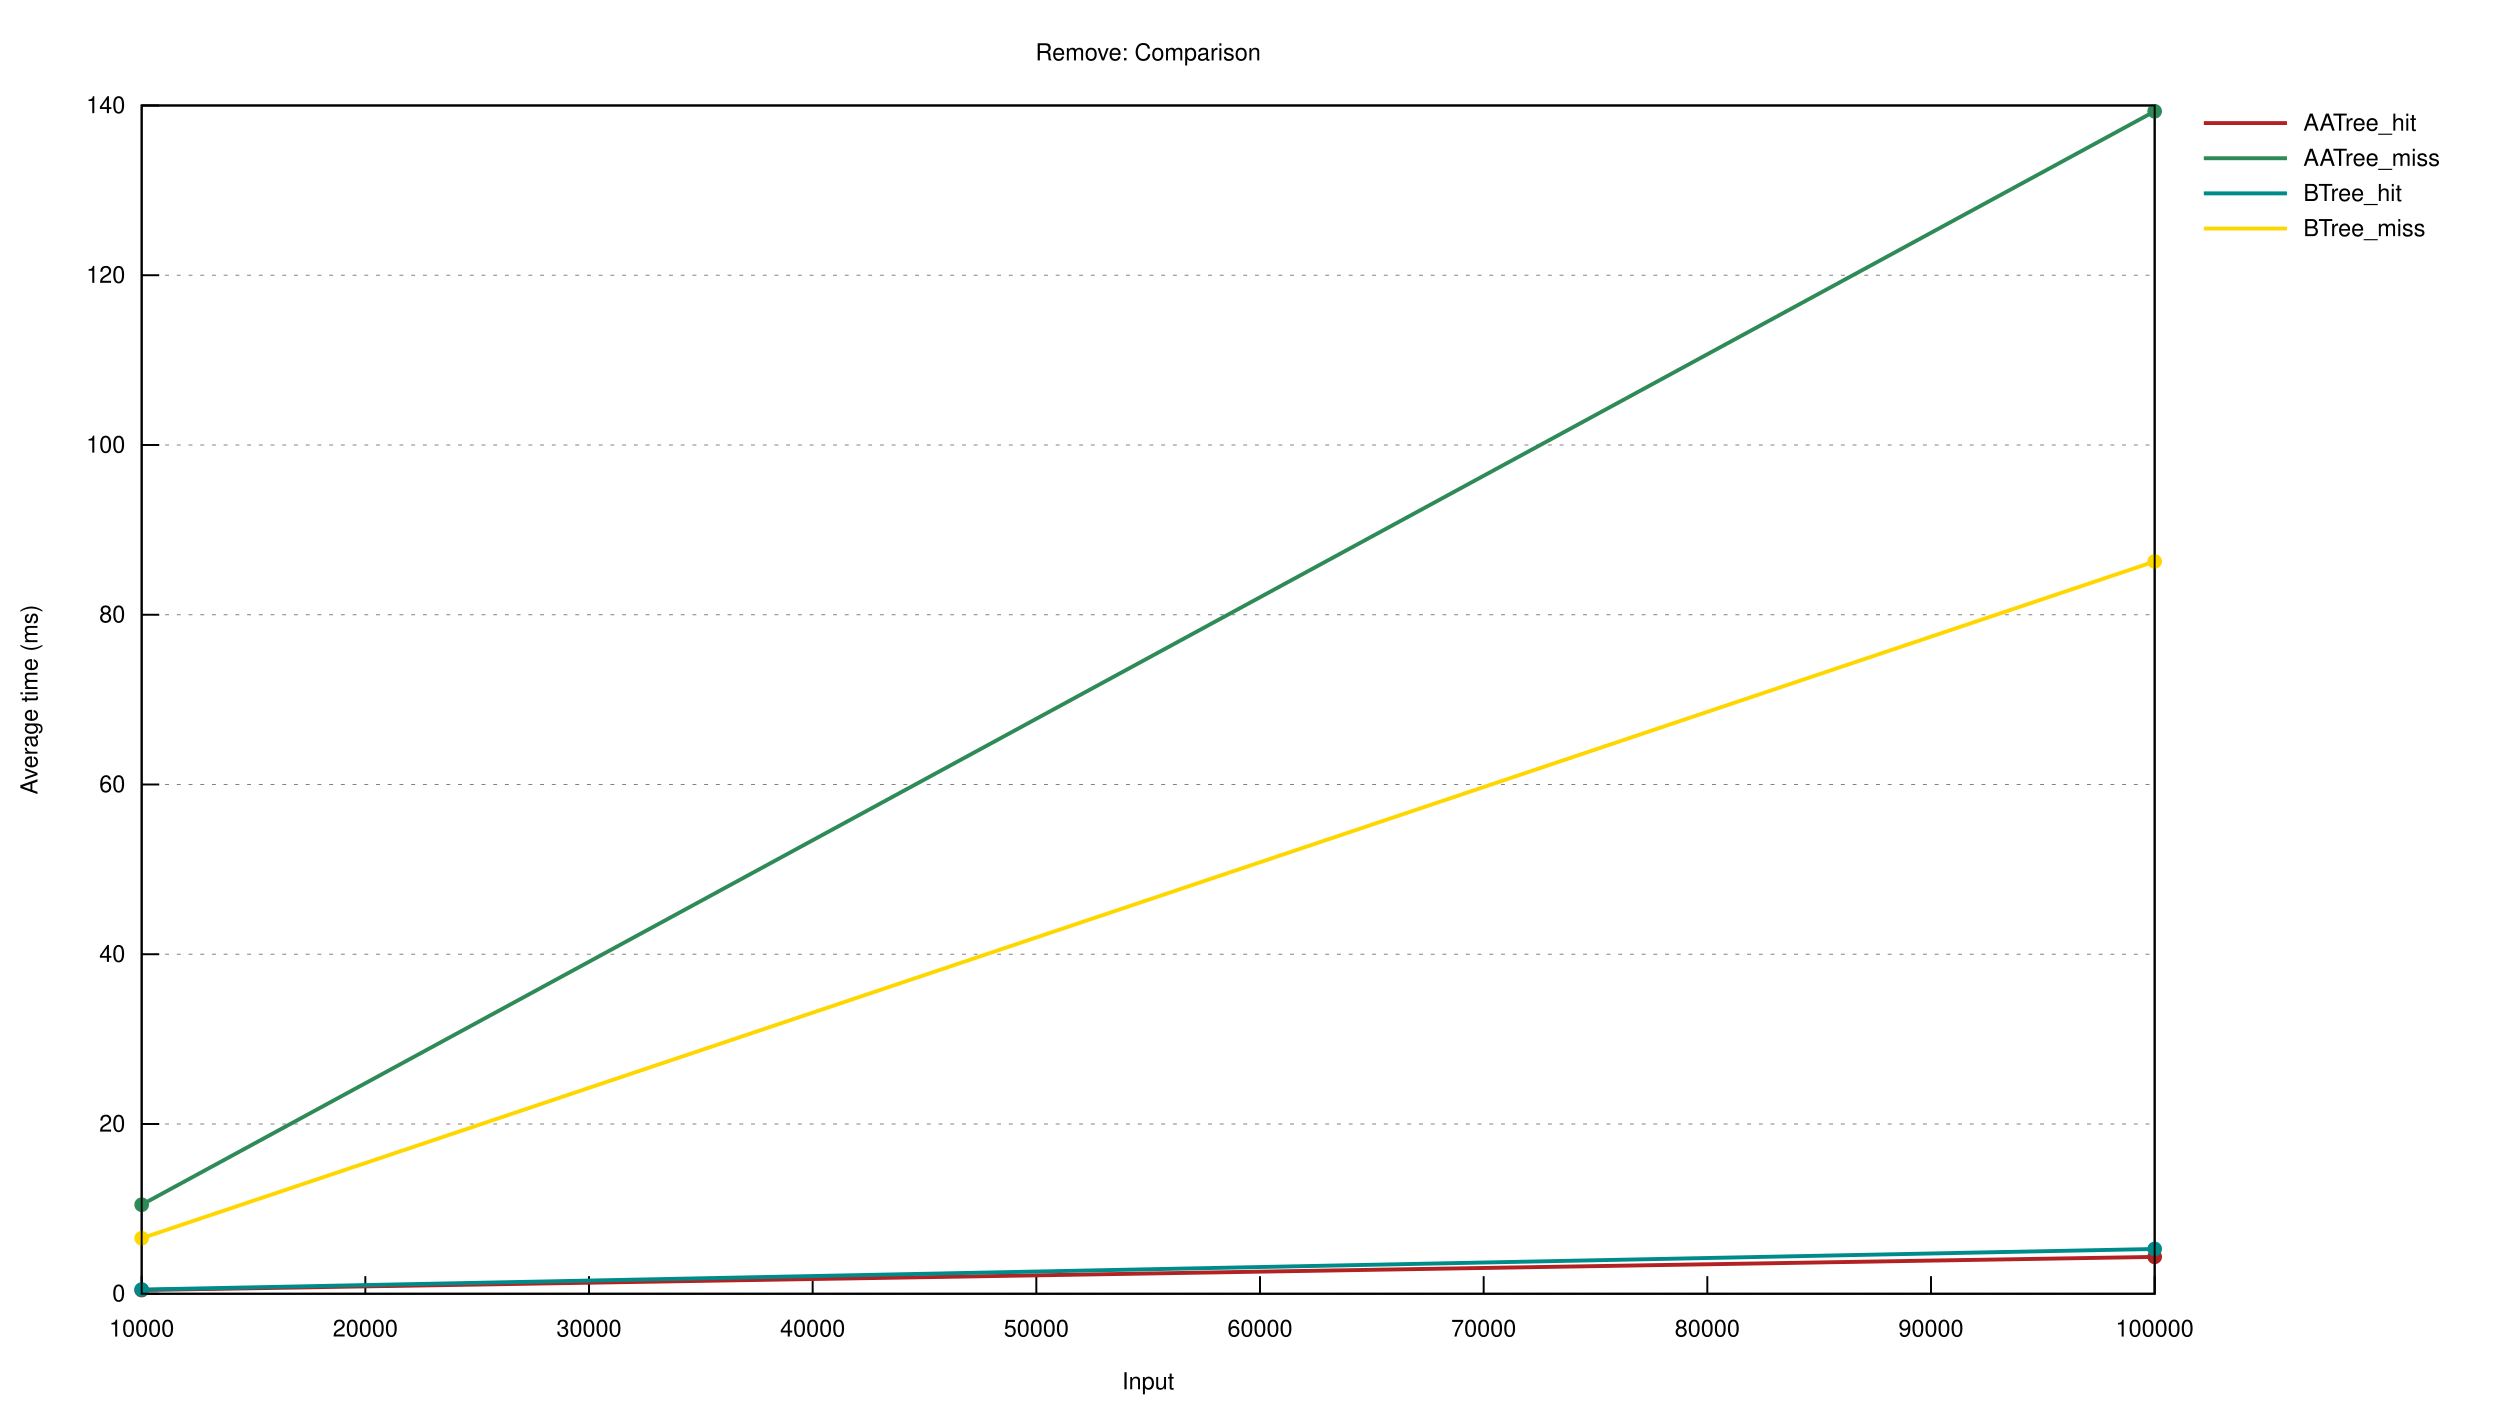
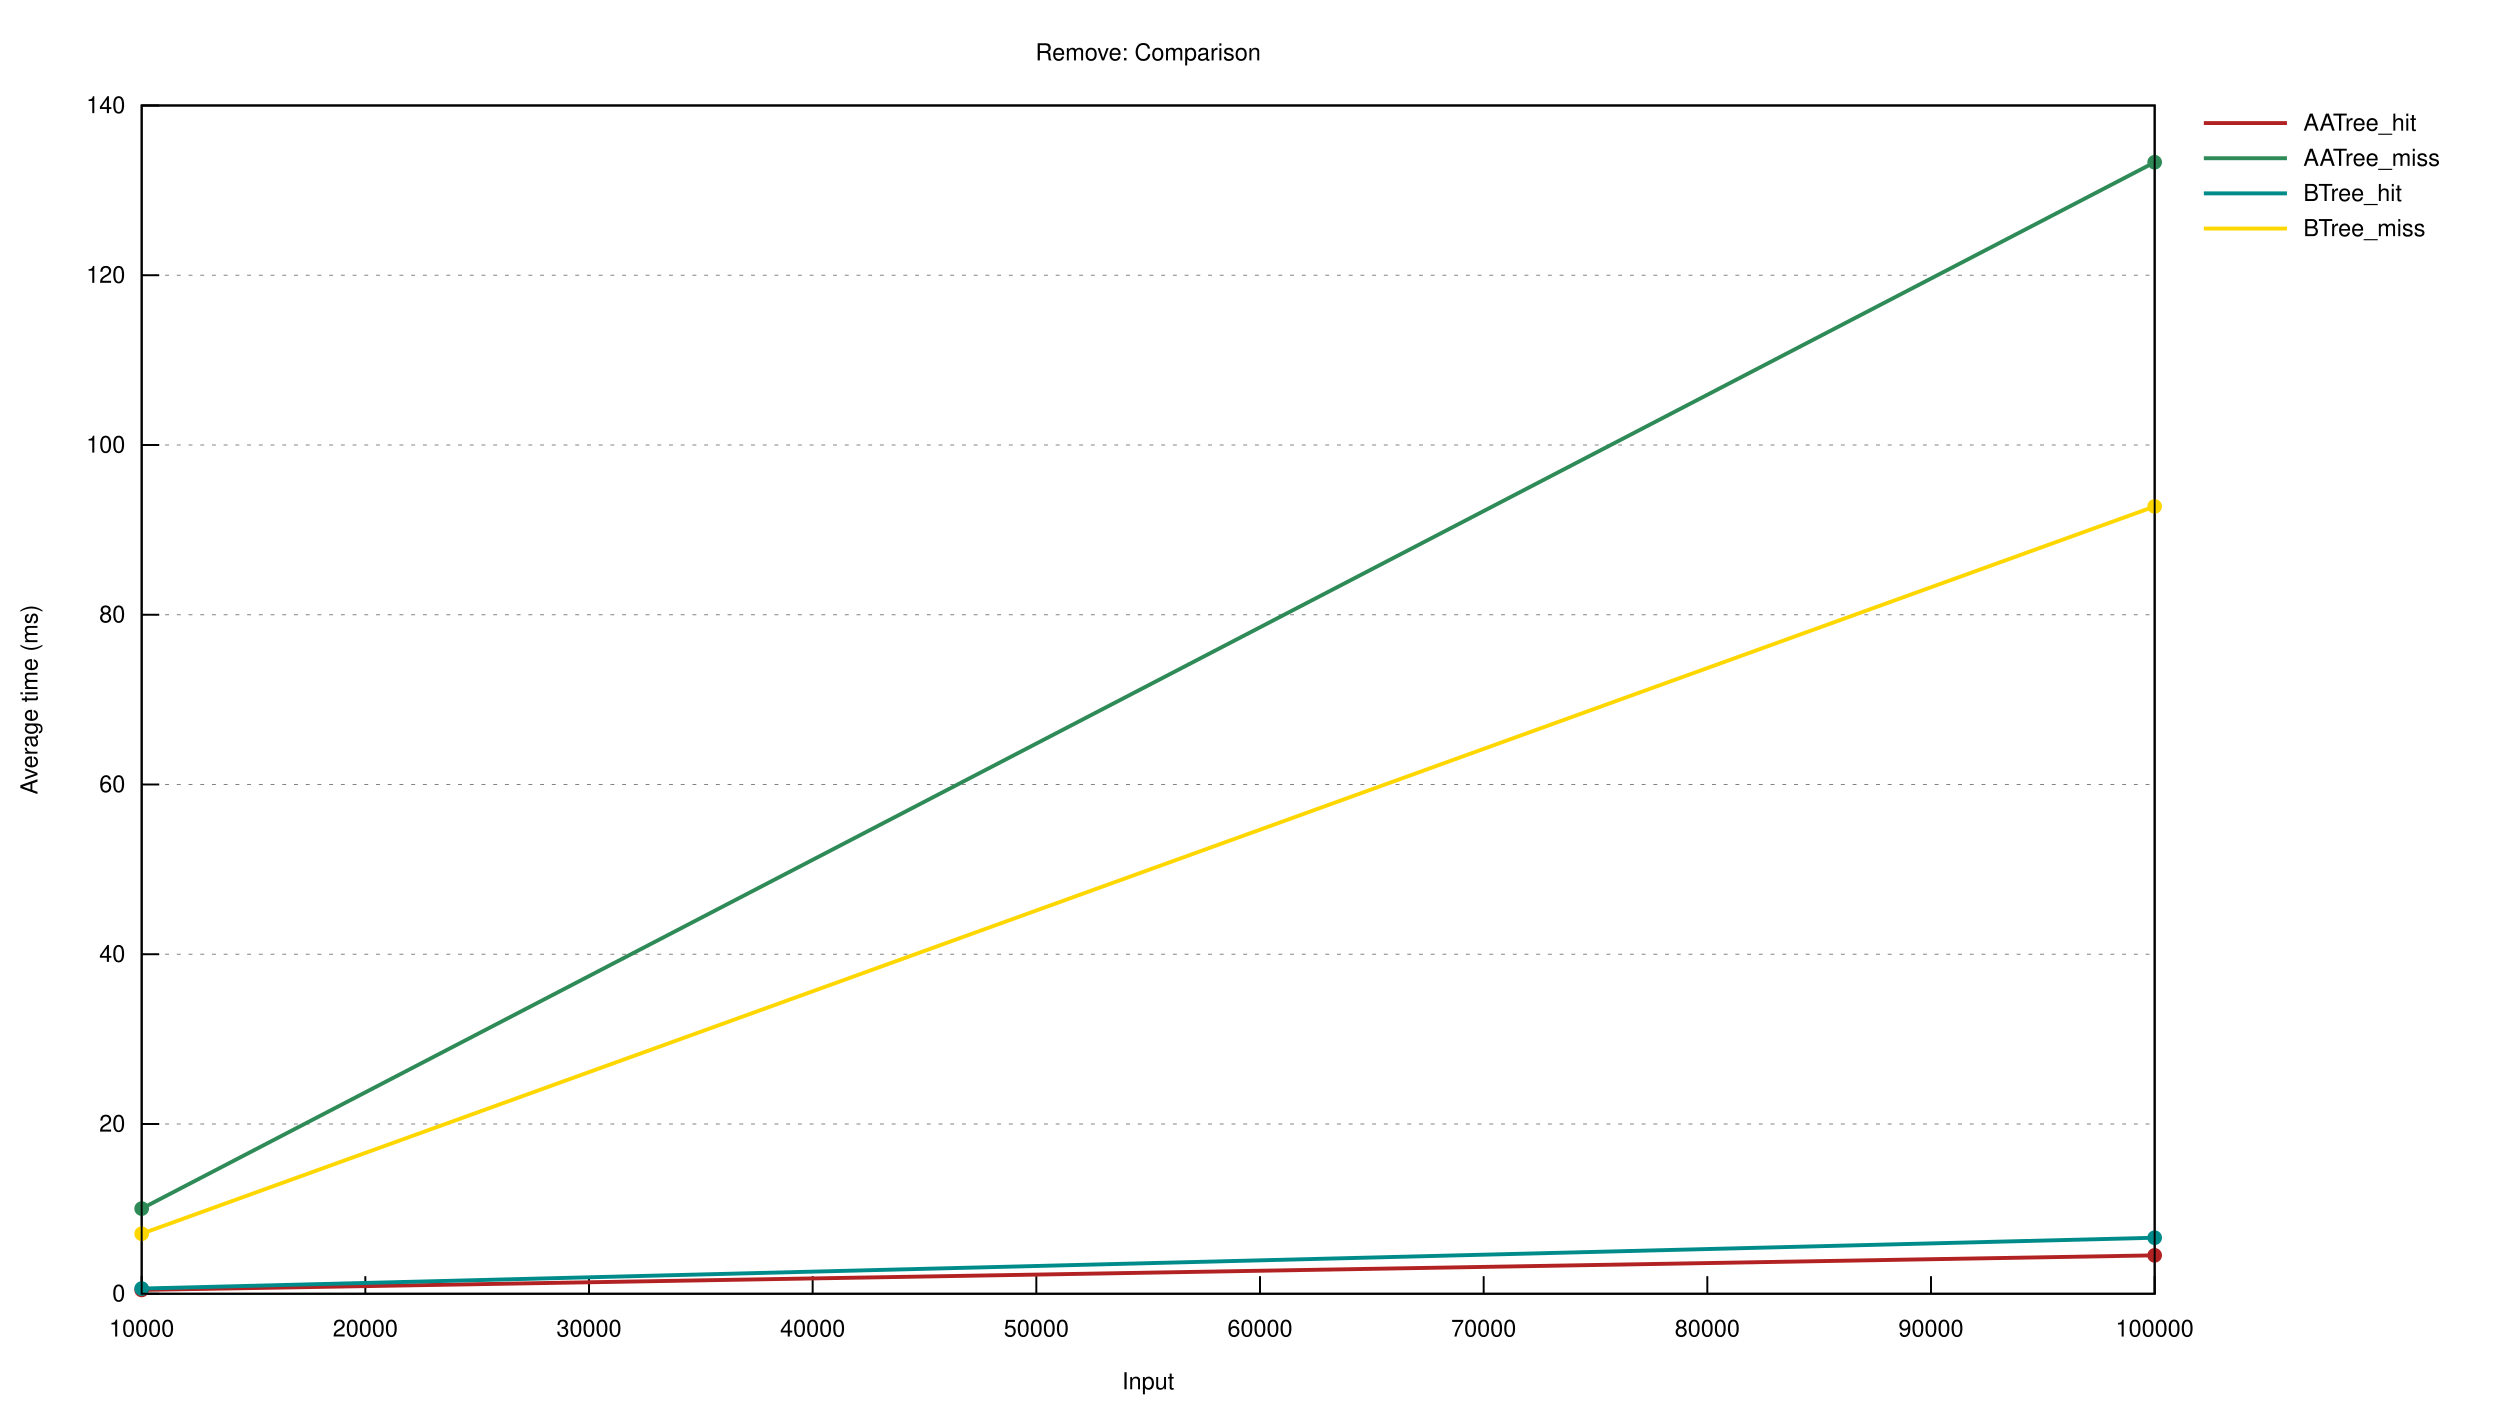
<svg xmlns="http://www.w3.org/2000/svg" xmlns:xlink="http://www.w3.org/1999/xlink" viewBox="0 0 1280 720">
  <g id="gnuplot_canvas">
    <rect x="0" y="0" width="1280" height="720" fill="none" />
    <defs>
      <circle id="gpDot" r="0.5" stroke-width="0.5" stroke="currentColor" />
      <path id="gpPt0" stroke-width="0.222" stroke="currentColor" d="M-1,0 h2 M0,-1 v2" />
      <path id="gpPt1" stroke-width="0.222" stroke="currentColor" d="M-1,-1 L1,1 M1,-1 L-1,1" />
      <path id="gpPt2" stroke-width="0.222" stroke="currentColor" d="M-1,0 L1,0 M0,-1 L0,1 M-1,-1 L1,1 M-1,1 L1,-1" />
      <rect id="gpPt3" stroke-width="0.222" stroke="currentColor" x="-1" y="-1" width="2" height="2" />
      <rect id="gpPt4" stroke-width="0.222" stroke="currentColor" fill="currentColor" x="-1" y="-1" width="2" height="2" />
      <circle id="gpPt5" stroke-width="0.222" stroke="currentColor" cx="0" cy="0" r="1" />
      <use xlink:href="#gpPt5" id="gpPt6" fill="currentColor" stroke="none" />
      <path id="gpPt7" stroke-width="0.222" stroke="currentColor" d="M0,-1.33 L-1.33,0.67 L1.33,0.67 z" />
      <use xlink:href="#gpPt7" id="gpPt8" fill="currentColor" stroke="none" />
      <use xlink:href="#gpPt7" id="gpPt9" stroke="currentColor" transform="rotate(180)" />
      <use xlink:href="#gpPt9" id="gpPt10" fill="currentColor" stroke="none" />
      <use xlink:href="#gpPt3" id="gpPt11" stroke="currentColor" transform="rotate(45)" />
      <use xlink:href="#gpPt11" id="gpPt12" fill="currentColor" stroke="none" />
      <path id="gpPt13" stroke-width="0.222" stroke="currentColor" d="M0,1.330 L1.265,0.411 L0.782,-1.067 L-0.782,-1.076 L-1.265,0.411 z" />
      <use xlink:href="#gpPt13" id="gpPt14" fill="currentColor" stroke="none" />
      <filter id="textbox" filterUnits="objectBoundingBox" x="0" y="0" height="1" width="1">
        <feFlood flood-color="white" flood-opacity="1" result="bgnd" />
        <feComposite in="SourceGraphic" in2="bgnd" operator="atop" />
      </filter>
      <filter id="greybox" filterUnits="objectBoundingBox" x="0" y="0" height="1" width="1">
        <feFlood flood-color="lightgrey" flood-opacity="1" result="grey" />
        <feComposite in="SourceGraphic" in2="grey" operator="atop" />
      </filter>
    </defs>
    <g fill="none" color="white" stroke="currentColor" stroke-width="1.00" stroke-linecap="butt" stroke-linejoin="miter">
</g>
    <g fill="none" color="black" stroke="currentColor" stroke-width="1.00" stroke-linecap="butt" stroke-linejoin="miter">
</g>
    <g fill="none" color="black" stroke="black" stroke-width="0.50" stroke-linecap="butt" stroke-linejoin="miter">
</g>
    <g fill="none" color="gray" stroke="currentColor" stroke-width="0.50" stroke-linecap="butt" stroke-linejoin="miter">
      <path stroke="gray" stroke-dasharray="2,4" class="gridline" d="M72.53,662.40 L1103.19,662.40  " />
    </g>
    <g fill="none" color="gray" stroke="gray" stroke-width="1.00" stroke-linecap="butt" stroke-linejoin="miter">
</g>
    <g fill="none" color="black" stroke="currentColor" stroke-width="1.00" stroke-linecap="butt" stroke-linejoin="miter">
      <path stroke="black" d="M72.53,662.40 L81.53,662.40  " />
      <g transform="translate(64.14,666.30)" stroke="none" fill="black" font-family="Helvetica" font-size="12.00" text-anchor="end">
        <text>
          <tspan font-family="Helvetica"> 0</tspan>
        </text>
      </g>
    </g>
    <g fill="none" color="black" stroke="currentColor" stroke-width="1.00" stroke-linecap="butt" stroke-linejoin="miter">
</g>
    <g fill="none" color="black" stroke="black" stroke-width="0.50" stroke-linecap="butt" stroke-linejoin="miter">
</g>
    <g fill="none" color="gray" stroke="currentColor" stroke-width="0.50" stroke-linecap="butt" stroke-linejoin="miter">
      <path stroke="gray" stroke-dasharray="2,4" class="gridline" d="M72.53,575.49 L1103.19,575.49  " />
    </g>
    <g fill="none" color="gray" stroke="gray" stroke-width="1.00" stroke-linecap="butt" stroke-linejoin="miter">
</g>
    <g fill="none" color="black" stroke="currentColor" stroke-width="1.00" stroke-linecap="butt" stroke-linejoin="miter">
      <path stroke="black" d="M72.53,575.49 L81.53,575.49  " />
      <g transform="translate(64.14,579.39)" stroke="none" fill="black" font-family="Helvetica" font-size="12.00" text-anchor="end">
        <text>
          <tspan font-family="Helvetica"> 20</tspan>
        </text>
      </g>
    </g>
    <g fill="none" color="black" stroke="currentColor" stroke-width="1.00" stroke-linecap="butt" stroke-linejoin="miter">
</g>
    <g fill="none" color="black" stroke="black" stroke-width="0.50" stroke-linecap="butt" stroke-linejoin="miter">
</g>
    <g fill="none" color="gray" stroke="currentColor" stroke-width="0.50" stroke-linecap="butt" stroke-linejoin="miter">
      <path stroke="gray" stroke-dasharray="2,4" class="gridline" d="M72.53,488.57 L1103.19,488.57  " />
    </g>
    <g fill="none" color="gray" stroke="gray" stroke-width="1.00" stroke-linecap="butt" stroke-linejoin="miter">
</g>
    <g fill="none" color="black" stroke="currentColor" stroke-width="1.00" stroke-linecap="butt" stroke-linejoin="miter">
      <path stroke="black" d="M72.53,488.57 L81.53,488.57  " />
      <g transform="translate(64.14,492.47)" stroke="none" fill="black" font-family="Helvetica" font-size="12.00" text-anchor="end">
        <text>
          <tspan font-family="Helvetica"> 40</tspan>
        </text>
      </g>
    </g>
    <g fill="none" color="black" stroke="currentColor" stroke-width="1.00" stroke-linecap="butt" stroke-linejoin="miter">
</g>
    <g fill="none" color="black" stroke="black" stroke-width="0.50" stroke-linecap="butt" stroke-linejoin="miter">
</g>
    <g fill="none" color="gray" stroke="currentColor" stroke-width="0.50" stroke-linecap="butt" stroke-linejoin="miter">
      <path stroke="gray" stroke-dasharray="2,4" class="gridline" d="M72.53,401.66 L1103.19,401.66  " />
    </g>
    <g fill="none" color="gray" stroke="gray" stroke-width="1.00" stroke-linecap="butt" stroke-linejoin="miter">
</g>
    <g fill="none" color="black" stroke="currentColor" stroke-width="1.00" stroke-linecap="butt" stroke-linejoin="miter">
      <path stroke="black" d="M72.53,401.66 L81.53,401.66  " />
      <g transform="translate(64.14,405.56)" stroke="none" fill="black" font-family="Helvetica" font-size="12.00" text-anchor="end">
        <text>
          <tspan font-family="Helvetica"> 60</tspan>
        </text>
      </g>
    </g>
    <g fill="none" color="black" stroke="currentColor" stroke-width="1.00" stroke-linecap="butt" stroke-linejoin="miter">
</g>
    <g fill="none" color="black" stroke="black" stroke-width="0.50" stroke-linecap="butt" stroke-linejoin="miter">
</g>
    <g fill="none" color="gray" stroke="currentColor" stroke-width="0.50" stroke-linecap="butt" stroke-linejoin="miter">
      <path stroke="gray" stroke-dasharray="2,4" class="gridline" d="M72.53,314.75 L1103.19,314.75  " />
    </g>
    <g fill="none" color="gray" stroke="gray" stroke-width="1.00" stroke-linecap="butt" stroke-linejoin="miter">
</g>
    <g fill="none" color="black" stroke="currentColor" stroke-width="1.00" stroke-linecap="butt" stroke-linejoin="miter">
      <path stroke="black" d="M72.53,314.75 L81.53,314.75  " />
      <g transform="translate(64.14,318.65)" stroke="none" fill="black" font-family="Helvetica" font-size="12.00" text-anchor="end">
        <text>
          <tspan font-family="Helvetica"> 80</tspan>
        </text>
      </g>
    </g>
    <g fill="none" color="black" stroke="currentColor" stroke-width="1.00" stroke-linecap="butt" stroke-linejoin="miter">
</g>
    <g fill="none" color="black" stroke="black" stroke-width="0.50" stroke-linecap="butt" stroke-linejoin="miter">
</g>
    <g fill="none" color="gray" stroke="currentColor" stroke-width="0.50" stroke-linecap="butt" stroke-linejoin="miter">
      <path stroke="gray" stroke-dasharray="2,4" class="gridline" d="M72.53,227.84 L1103.19,227.84  " />
    </g>
    <g fill="none" color="gray" stroke="gray" stroke-width="1.00" stroke-linecap="butt" stroke-linejoin="miter">
</g>
    <g fill="none" color="black" stroke="currentColor" stroke-width="1.00" stroke-linecap="butt" stroke-linejoin="miter">
      <path stroke="black" d="M72.53,227.84 L81.53,227.84  " />
      <g transform="translate(64.14,231.74)" stroke="none" fill="black" font-family="Helvetica" font-size="12.00" text-anchor="end">
        <text>
          <tspan font-family="Helvetica"> 100</tspan>
        </text>
      </g>
    </g>
    <g fill="none" color="black" stroke="currentColor" stroke-width="1.00" stroke-linecap="butt" stroke-linejoin="miter">
</g>
    <g fill="none" color="black" stroke="black" stroke-width="0.50" stroke-linecap="butt" stroke-linejoin="miter">
</g>
    <g fill="none" color="gray" stroke="currentColor" stroke-width="0.50" stroke-linecap="butt" stroke-linejoin="miter">
      <path stroke="gray" stroke-dasharray="2,4" class="gridline" d="M72.53,140.92 L1103.19,140.92  " />
    </g>
    <g fill="none" color="gray" stroke="gray" stroke-width="1.00" stroke-linecap="butt" stroke-linejoin="miter">
</g>
    <g fill="none" color="black" stroke="currentColor" stroke-width="1.00" stroke-linecap="butt" stroke-linejoin="miter">
      <path stroke="black" d="M72.53,140.92 L81.53,140.92  " />
      <g transform="translate(64.14,144.82)" stroke="none" fill="black" font-family="Helvetica" font-size="12.00" text-anchor="end">
        <text>
          <tspan font-family="Helvetica"> 120</tspan>
        </text>
      </g>
    </g>
    <g fill="none" color="black" stroke="currentColor" stroke-width="1.00" stroke-linecap="butt" stroke-linejoin="miter">
</g>
    <g fill="none" color="black" stroke="black" stroke-width="0.50" stroke-linecap="butt" stroke-linejoin="miter">
</g>
    <g fill="none" color="gray" stroke="currentColor" stroke-width="0.50" stroke-linecap="butt" stroke-linejoin="miter">
      <path stroke="gray" stroke-dasharray="2,4" class="gridline" d="M72.53,54.01 L1103.19,54.01  " />
    </g>
    <g fill="none" color="gray" stroke="gray" stroke-width="1.00" stroke-linecap="butt" stroke-linejoin="miter">
</g>
    <g fill="none" color="black" stroke="currentColor" stroke-width="1.00" stroke-linecap="butt" stroke-linejoin="miter">
      <path stroke="black" d="M72.53,54.01 L81.53,54.01  " />
      <g transform="translate(64.14,57.91)" stroke="none" fill="black" font-family="Helvetica" font-size="12.00" text-anchor="end">
        <text>
          <tspan font-family="Helvetica"> 140</tspan>
        </text>
      </g>
    </g>
    <g fill="none" color="black" stroke="currentColor" stroke-width="1.00" stroke-linecap="butt" stroke-linejoin="miter">
      <path stroke="black" d="M72.53,662.40 L72.53,653.40  " />
      <g transform="translate(72.53,684.30)" stroke="none" fill="black" font-family="Helvetica" font-size="12.00" text-anchor="middle">
        <text>
          <tspan font-family="Helvetica"> 10000</tspan>
        </text>
      </g>
    </g>
    <g fill="none" color="black" stroke="currentColor" stroke-width="1.00" stroke-linecap="butt" stroke-linejoin="miter">
      <path stroke="black" d="M187.05,662.40 L187.05,653.40  " />
      <g transform="translate(187.05,684.30)" stroke="none" fill="black" font-family="Helvetica" font-size="12.00" text-anchor="middle">
        <text>
          <tspan font-family="Helvetica"> 20000</tspan>
        </text>
      </g>
    </g>
    <g fill="none" color="black" stroke="currentColor" stroke-width="1.00" stroke-linecap="butt" stroke-linejoin="miter">
      <path stroke="black" d="M301.57,662.40 L301.57,653.40  " />
      <g transform="translate(301.57,684.30)" stroke="none" fill="black" font-family="Helvetica" font-size="12.00" text-anchor="middle">
        <text>
          <tspan font-family="Helvetica"> 30000</tspan>
        </text>
      </g>
    </g>
    <g fill="none" color="black" stroke="currentColor" stroke-width="1.00" stroke-linecap="butt" stroke-linejoin="miter">
      <path stroke="black" d="M416.08,662.40 L416.08,653.40  " />
      <g transform="translate(416.08,684.30)" stroke="none" fill="black" font-family="Helvetica" font-size="12.00" text-anchor="middle">
        <text>
          <tspan font-family="Helvetica"> 40000</tspan>
        </text>
      </g>
    </g>
    <g fill="none" color="black" stroke="currentColor" stroke-width="1.00" stroke-linecap="butt" stroke-linejoin="miter">
      <path stroke="black" d="M530.60,662.40 L530.60,653.40  " />
      <g transform="translate(530.60,684.30)" stroke="none" fill="black" font-family="Helvetica" font-size="12.00" text-anchor="middle">
        <text>
          <tspan font-family="Helvetica"> 50000</tspan>
        </text>
      </g>
    </g>
    <g fill="none" color="black" stroke="currentColor" stroke-width="1.00" stroke-linecap="butt" stroke-linejoin="miter">
      <path stroke="black" d="M645.12,662.40 L645.12,653.40  " />
      <g transform="translate(645.12,684.30)" stroke="none" fill="black" font-family="Helvetica" font-size="12.00" text-anchor="middle">
        <text>
          <tspan font-family="Helvetica"> 60000</tspan>
        </text>
      </g>
    </g>
    <g fill="none" color="black" stroke="currentColor" stroke-width="1.00" stroke-linecap="butt" stroke-linejoin="miter">
      <path stroke="black" d="M759.64,662.40 L759.64,653.40  " />
      <g transform="translate(759.64,684.30)" stroke="none" fill="black" font-family="Helvetica" font-size="12.00" text-anchor="middle">
        <text>
          <tspan font-family="Helvetica"> 70000</tspan>
        </text>
      </g>
    </g>
    <g fill="none" color="black" stroke="currentColor" stroke-width="1.00" stroke-linecap="butt" stroke-linejoin="miter">
      <path stroke="black" d="M874.15,662.40 L874.15,653.40  " />
      <g transform="translate(874.15,684.30)" stroke="none" fill="black" font-family="Helvetica" font-size="12.00" text-anchor="middle">
        <text>
          <tspan font-family="Helvetica"> 80000</tspan>
        </text>
      </g>
    </g>
    <g fill="none" color="black" stroke="currentColor" stroke-width="1.00" stroke-linecap="butt" stroke-linejoin="miter">
      <path stroke="black" d="M988.67,662.40 L988.67,653.40  " />
      <g transform="translate(988.67,684.30)" stroke="none" fill="black" font-family="Helvetica" font-size="12.00" text-anchor="middle">
        <text>
          <tspan font-family="Helvetica"> 90000</tspan>
        </text>
      </g>
    </g>
    <g fill="none" color="black" stroke="currentColor" stroke-width="1.00" stroke-linecap="butt" stroke-linejoin="miter">
      <path stroke="black" d="M1103.19,662.40 L1103.19,653.40  " />
      <g transform="translate(1103.19,684.30)" stroke="none" fill="black" font-family="Helvetica" font-size="12.00" text-anchor="middle">
        <text>
          <tspan font-family="Helvetica"> 100000</tspan>
        </text>
      </g>
    </g>
    <g fill="none" color="black" stroke="currentColor" stroke-width="1.00" stroke-linecap="butt" stroke-linejoin="miter">
</g>
    <g fill="none" color="black" stroke="currentColor" stroke-width="1.00" stroke-linecap="butt" stroke-linejoin="miter">
      <path stroke="black" d="M72.53,54.01 L72.53,662.40 L1103.19,662.40 L1103.19,54.01 L72.53,54.01 Z  " />
    </g>
    <g fill="none" color="black" stroke="currentColor" stroke-width="1.00" stroke-linecap="butt" stroke-linejoin="miter">
      <g transform="translate(19.18,358.21) rotate(270)" stroke="none" fill="black" font-family="Helvetica" font-size="12.00" text-anchor="middle">
        <text>
          <tspan font-family="Helvetica">Average time (ms)</tspan>
        </text>
      </g>
    </g>
    <g fill="none" color="black" stroke="currentColor" stroke-width="1.00" stroke-linecap="butt" stroke-linejoin="miter">
      <g transform="translate(587.86,711.30)" stroke="none" fill="black" font-family="Helvetica" font-size="12.00" text-anchor="middle">
        <text>
          <tspan font-family="Helvetica">Input</tspan>
        </text>
      </g>
    </g>
    <g fill="none" color="black" stroke="currentColor" stroke-width="1.00" stroke-linecap="butt" stroke-linejoin="miter">
</g>
    <g id="gnuplot_plot_1">
      <g fill="none" color="white" stroke="currentColor" stroke-width="2.00" stroke-linecap="butt" stroke-linejoin="miter">
</g>
      <g fill="none" color="black" stroke="currentColor" stroke-width="2.00" stroke-linecap="butt" stroke-linejoin="miter">
        <g transform="translate(1179.31,66.91)" stroke="none" fill="black" font-family="Helvetica" font-size="12.00" text-anchor="start">
          <text>
            <tspan font-family="Helvetica">AATree_hit</tspan>
          </text>
        </g>
      </g>
      <g fill="none" color="black" stroke="currentColor" stroke-width="2.00" stroke-linecap="butt" stroke-linejoin="miter">
-         <path stroke="rgb(178,  34,  34)" d="M1128.36,63.01 L1170.92,63.01 M72.53,660.51 L1103.19,643.52  " />
+         <path stroke="rgb(178,  34,  34)" d="M1128.36,63.01 L1170.92,63.01 M72.53,660.44 L1103.19,642.74  " />
      </g>
    </g>
    <g id="gnuplot_plot_2">
      <g fill="none" color="white" stroke="rgb(178,  34,  34)" stroke-width="1.00" stroke-linecap="butt" stroke-linejoin="miter">
</g>
      <g fill="none" color="black" stroke="currentColor" stroke-width="1.00" stroke-linecap="butt" stroke-linejoin="miter">
-         <use xlink:href="#gpPt6" transform="translate(72.53,660.51) scale(3.38)" color="rgb(178,  34,  34)" />
-         <use xlink:href="#gpPt6" transform="translate(1103.19,643.52) scale(3.38)" color="rgb(178,  34,  34)" />
+         <use xlink:href="#gpPt6" transform="translate(72.53,660.44) scale(3.38)" color="rgb(178,  34,  34)" />
+         <use xlink:href="#gpPt6" transform="translate(1103.19,642.74) scale(3.38)" color="rgb(178,  34,  34)" />
      </g>
    </g>
    <g id="gnuplot_plot_3">
      <g fill="none" color="white" stroke="rgb(178,  34,  34)" stroke-width="2.00" stroke-linecap="butt" stroke-linejoin="miter">
</g>
      <g fill="none" color="black" stroke="currentColor" stroke-width="2.00" stroke-linecap="butt" stroke-linejoin="miter">
        <g transform="translate(1179.31,84.91)" stroke="none" fill="black" font-family="Helvetica" font-size="12.00" text-anchor="start">
          <text>
            <tspan font-family="Helvetica">AATree_miss</tspan>
          </text>
        </g>
      </g>
      <g fill="none" color="black" stroke="currentColor" stroke-width="2.00" stroke-linecap="butt" stroke-linejoin="miter">
-         <path stroke="rgb( 46, 139,  87)" d="M1128.36,81.01 L1170.92,81.01 M72.53,616.82 L1103.19,56.97  " />
+         <path stroke="rgb( 46, 139,  87)" d="M1128.36,81.01 L1170.92,81.01 M72.53,618.80 L1103.19,83.07  " />
      </g>
    </g>
    <g id="gnuplot_plot_4">
      <g fill="none" color="white" stroke="rgb( 46, 139,  87)" stroke-width="1.00" stroke-linecap="butt" stroke-linejoin="miter">
</g>
      <g fill="none" color="black" stroke="currentColor" stroke-width="1.00" stroke-linecap="butt" stroke-linejoin="miter">
-         <use xlink:href="#gpPt6" transform="translate(72.53,616.82) scale(3.38)" color="rgb( 46, 139,  87)" />
-         <use xlink:href="#gpPt6" transform="translate(1103.19,56.97) scale(3.38)" color="rgb( 46, 139,  87)" />
+         <use xlink:href="#gpPt6" transform="translate(72.53,618.80) scale(3.38)" color="rgb( 46, 139,  87)" />
+         <use xlink:href="#gpPt6" transform="translate(1103.19,83.07) scale(3.38)" color="rgb( 46, 139,  87)" />
      </g>
    </g>
    <g id="gnuplot_plot_5">
      <g fill="none" color="white" stroke="rgb( 46, 139,  87)" stroke-width="2.00" stroke-linecap="butt" stroke-linejoin="miter">
</g>
      <g fill="none" color="black" stroke="currentColor" stroke-width="2.00" stroke-linecap="butt" stroke-linejoin="miter">
        <g transform="translate(1179.31,102.91)" stroke="none" fill="black" font-family="Helvetica" font-size="12.00" text-anchor="start">
          <text>
            <tspan font-family="Helvetica">BTree_hit</tspan>
          </text>
        </g>
      </g>
      <g fill="none" color="black" stroke="currentColor" stroke-width="2.00" stroke-linecap="butt" stroke-linejoin="miter">
-         <path stroke="rgb(  0, 139, 139)" d="M1128.36,99.01 L1170.92,99.01 M72.53,660.25 L1103.19,639.46  " />
+         <path stroke="rgb(  0, 139, 139)" d="M1128.36,99.01 L1170.92,99.01 M72.53,659.74 L1103.19,633.71  " />
      </g>
    </g>
    <g id="gnuplot_plot_6">
      <g fill="none" color="white" stroke="rgb(  0, 139, 139)" stroke-width="1.00" stroke-linecap="butt" stroke-linejoin="miter">
</g>
      <g fill="none" color="black" stroke="currentColor" stroke-width="1.00" stroke-linecap="butt" stroke-linejoin="miter">
-         <use xlink:href="#gpPt6" transform="translate(72.53,660.25) scale(3.38)" color="rgb(  0, 139, 139)" />
-         <use xlink:href="#gpPt6" transform="translate(1103.19,639.46) scale(3.38)" color="rgb(  0, 139, 139)" />
+         <use xlink:href="#gpPt6" transform="translate(72.53,659.74) scale(3.38)" color="rgb(  0, 139, 139)" />
+         <use xlink:href="#gpPt6" transform="translate(1103.19,633.71) scale(3.38)" color="rgb(  0, 139, 139)" />
      </g>
    </g>
    <g id="gnuplot_plot_7">
      <g fill="none" color="white" stroke="rgb(  0, 139, 139)" stroke-width="2.00" stroke-linecap="butt" stroke-linejoin="miter">
</g>
      <g fill="none" color="black" stroke="currentColor" stroke-width="2.00" stroke-linecap="butt" stroke-linejoin="miter">
        <g transform="translate(1179.31,120.91)" stroke="none" fill="black" font-family="Helvetica" font-size="12.00" text-anchor="start">
          <text>
            <tspan font-family="Helvetica">BTree_miss</tspan>
          </text>
        </g>
      </g>
      <g fill="none" color="black" stroke="currentColor" stroke-width="2.00" stroke-linecap="butt" stroke-linejoin="miter">
-         <path stroke="rgb(255, 215,   0)" d="M1128.36,117.01 L1170.92,117.01 M72.53,633.98 L1103.19,287.46  " />
+         <path stroke="rgb(255, 215,   0)" d="M1128.36,117.01 L1170.92,117.01 M72.53,631.66 L1103.19,259.29  " />
      </g>
    </g>
    <g id="gnuplot_plot_8">
      <g fill="none" color="white" stroke="rgb(255, 215,   0)" stroke-width="1.00" stroke-linecap="butt" stroke-linejoin="miter">
</g>
      <g fill="none" color="black" stroke="currentColor" stroke-width="1.00" stroke-linecap="butt" stroke-linejoin="miter">
-         <use xlink:href="#gpPt6" transform="translate(72.53,633.98) scale(3.38)" color="rgb(255, 215,   0)" />
-         <use xlink:href="#gpPt6" transform="translate(1103.19,287.46) scale(3.38)" color="rgb(255, 215,   0)" />
+         <use xlink:href="#gpPt6" transform="translate(72.53,631.66) scale(3.38)" color="rgb(255, 215,   0)" />
+         <use xlink:href="#gpPt6" transform="translate(1103.19,259.29) scale(3.38)" color="rgb(255, 215,   0)" />
      </g>
    </g>
    <g fill="none" color="white" stroke="rgb(255, 215,   0)" stroke-width="2.00" stroke-linecap="butt" stroke-linejoin="miter">
</g>
    <g fill="none" color="black" stroke="currentColor" stroke-width="2.00" stroke-linecap="butt" stroke-linejoin="miter">
</g>
    <g fill="none" color="black" stroke="black" stroke-width="1.00" stroke-linecap="butt" stroke-linejoin="miter">
</g>
    <g fill="none" color="black" stroke="currentColor" stroke-width="1.00" stroke-linecap="butt" stroke-linejoin="miter">
      <path stroke="black" d="M72.53,54.01 L72.53,662.40 L1103.19,662.40 L1103.19,54.01 L72.53,54.01 Z  " />
    </g>
    <g fill="none" color="black" stroke="currentColor" stroke-width="1.00" stroke-linecap="butt" stroke-linejoin="miter">
      <g transform="translate(587.86,30.91)" stroke="none" fill="black" font-family="Helvetica" font-size="12.00" text-anchor="middle">
        <text>
          <tspan font-family="Helvetica">Remove: Comparison</tspan>
        </text>
      </g>
    </g>
    <g fill="none" color="black" stroke="currentColor" stroke-width="1.00" stroke-linecap="butt" stroke-linejoin="miter">
</g>
  </g>
</svg>
